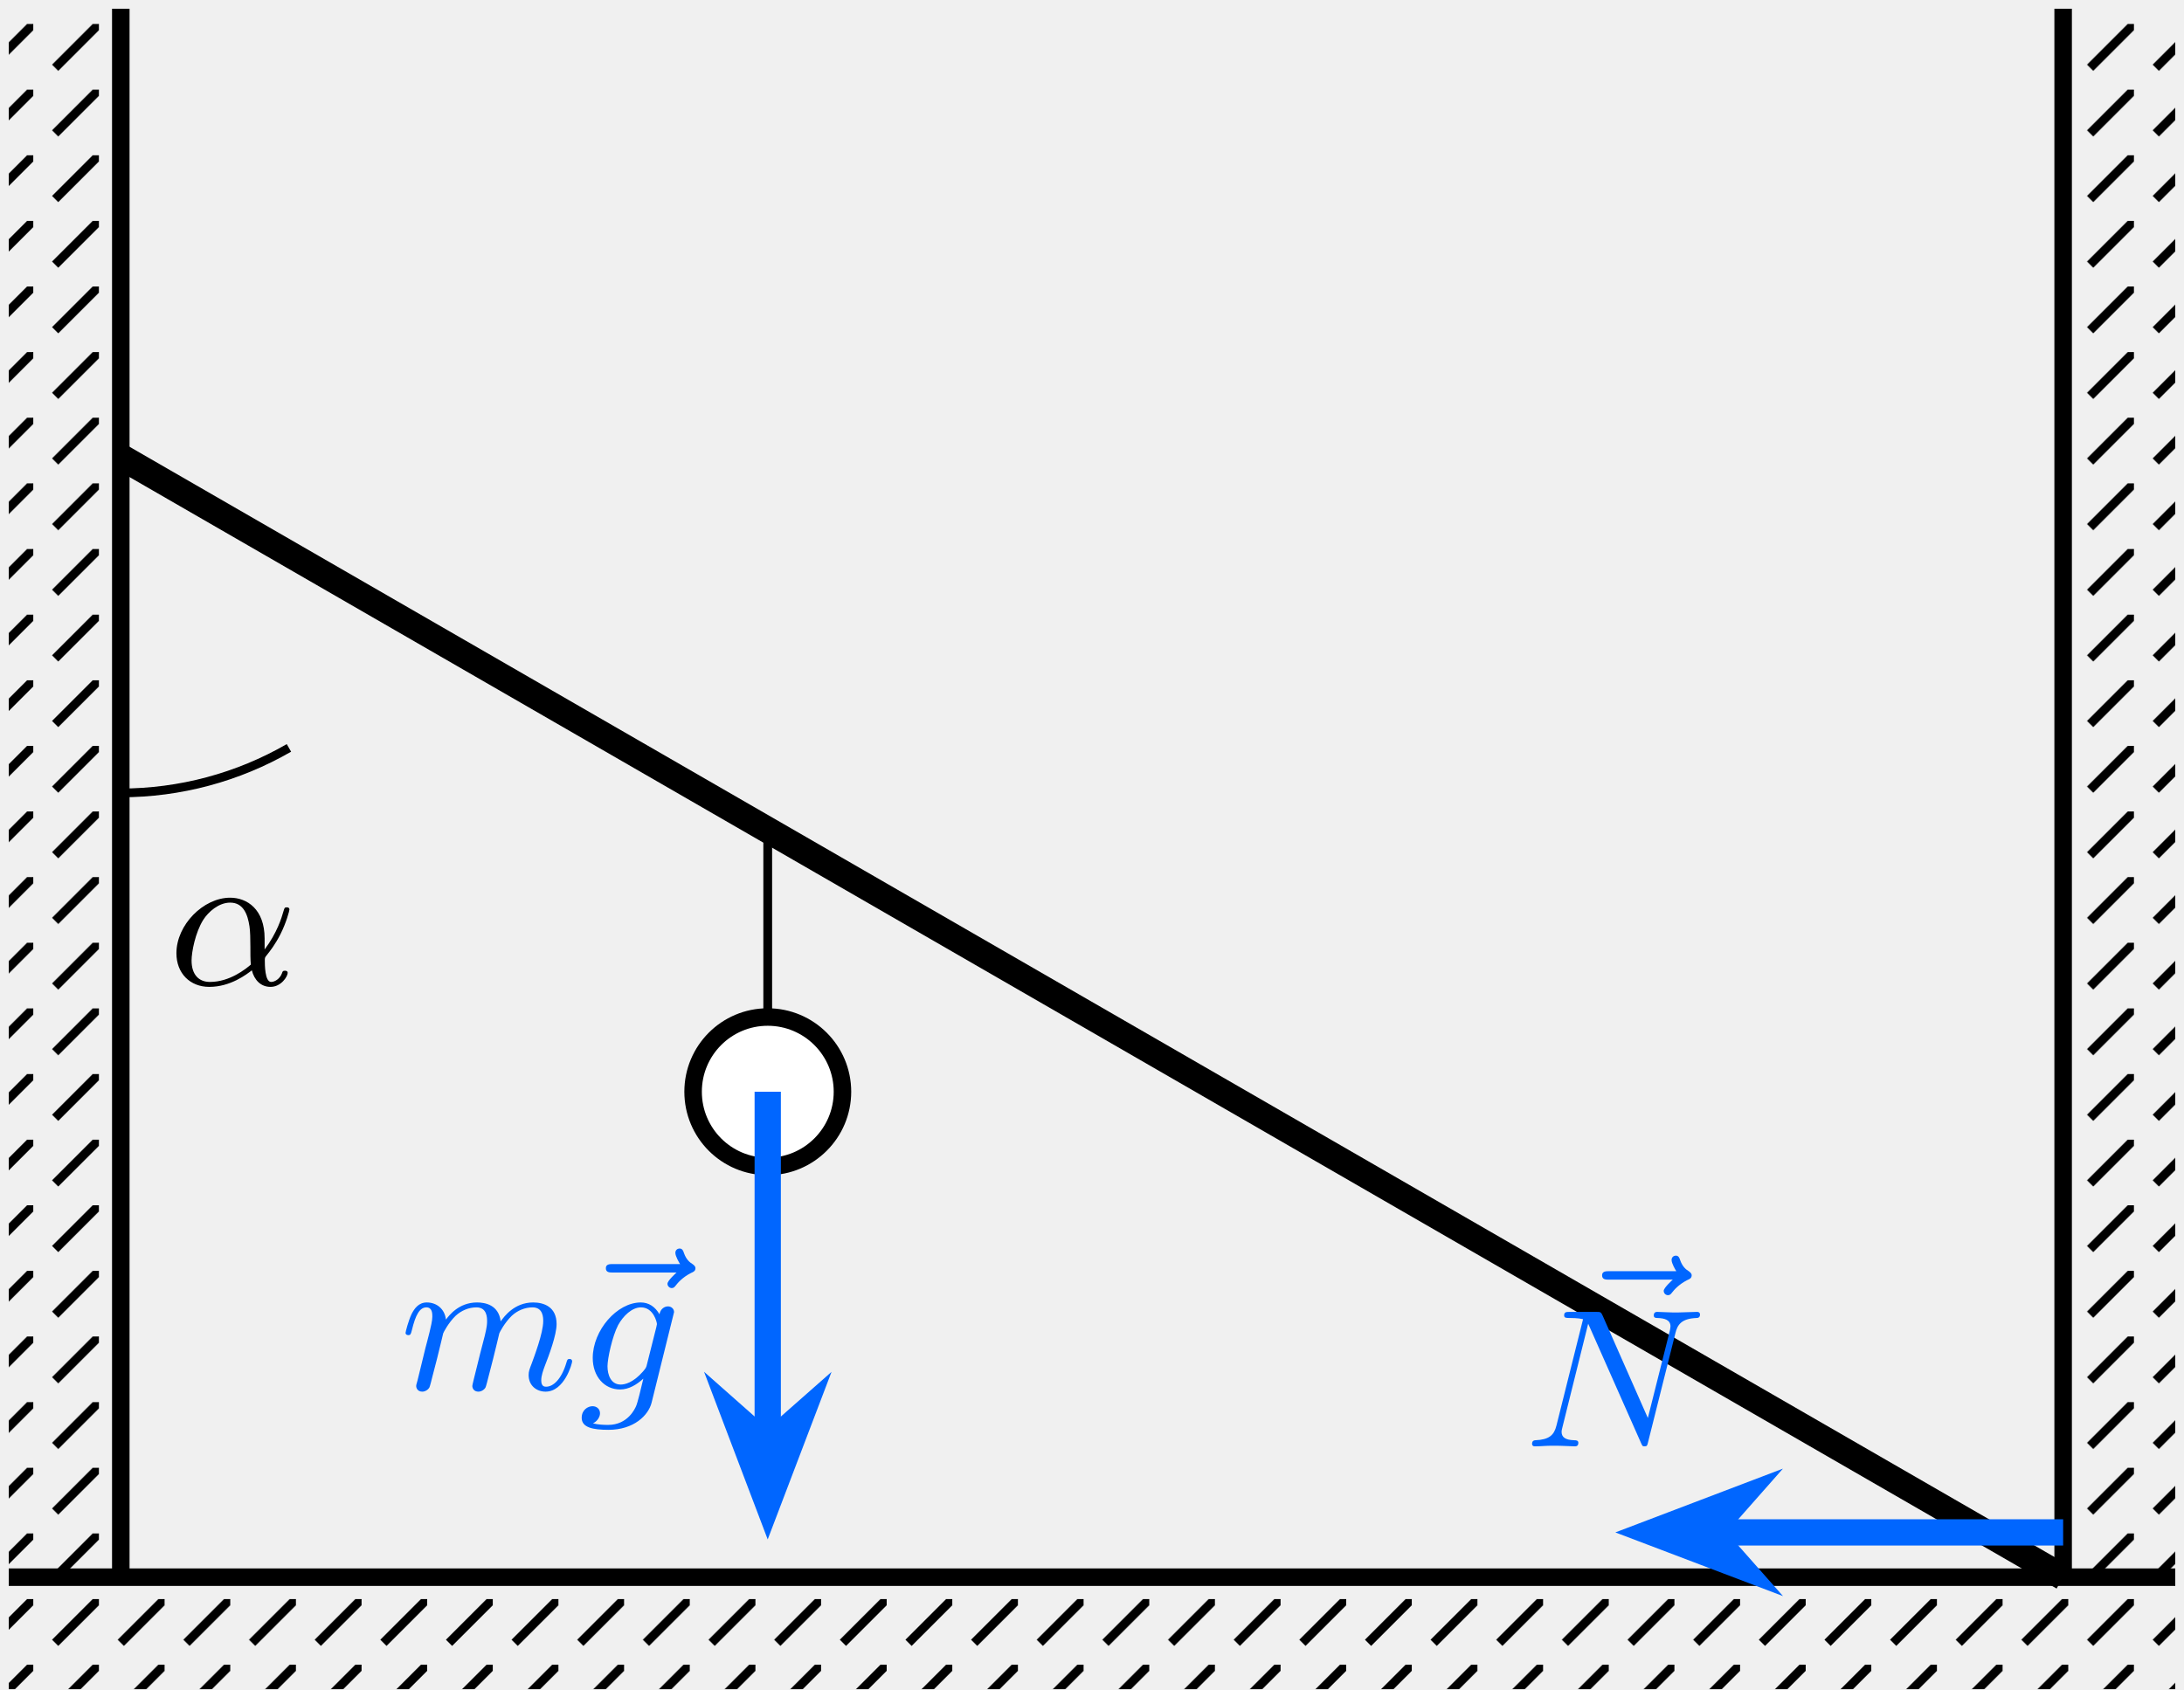
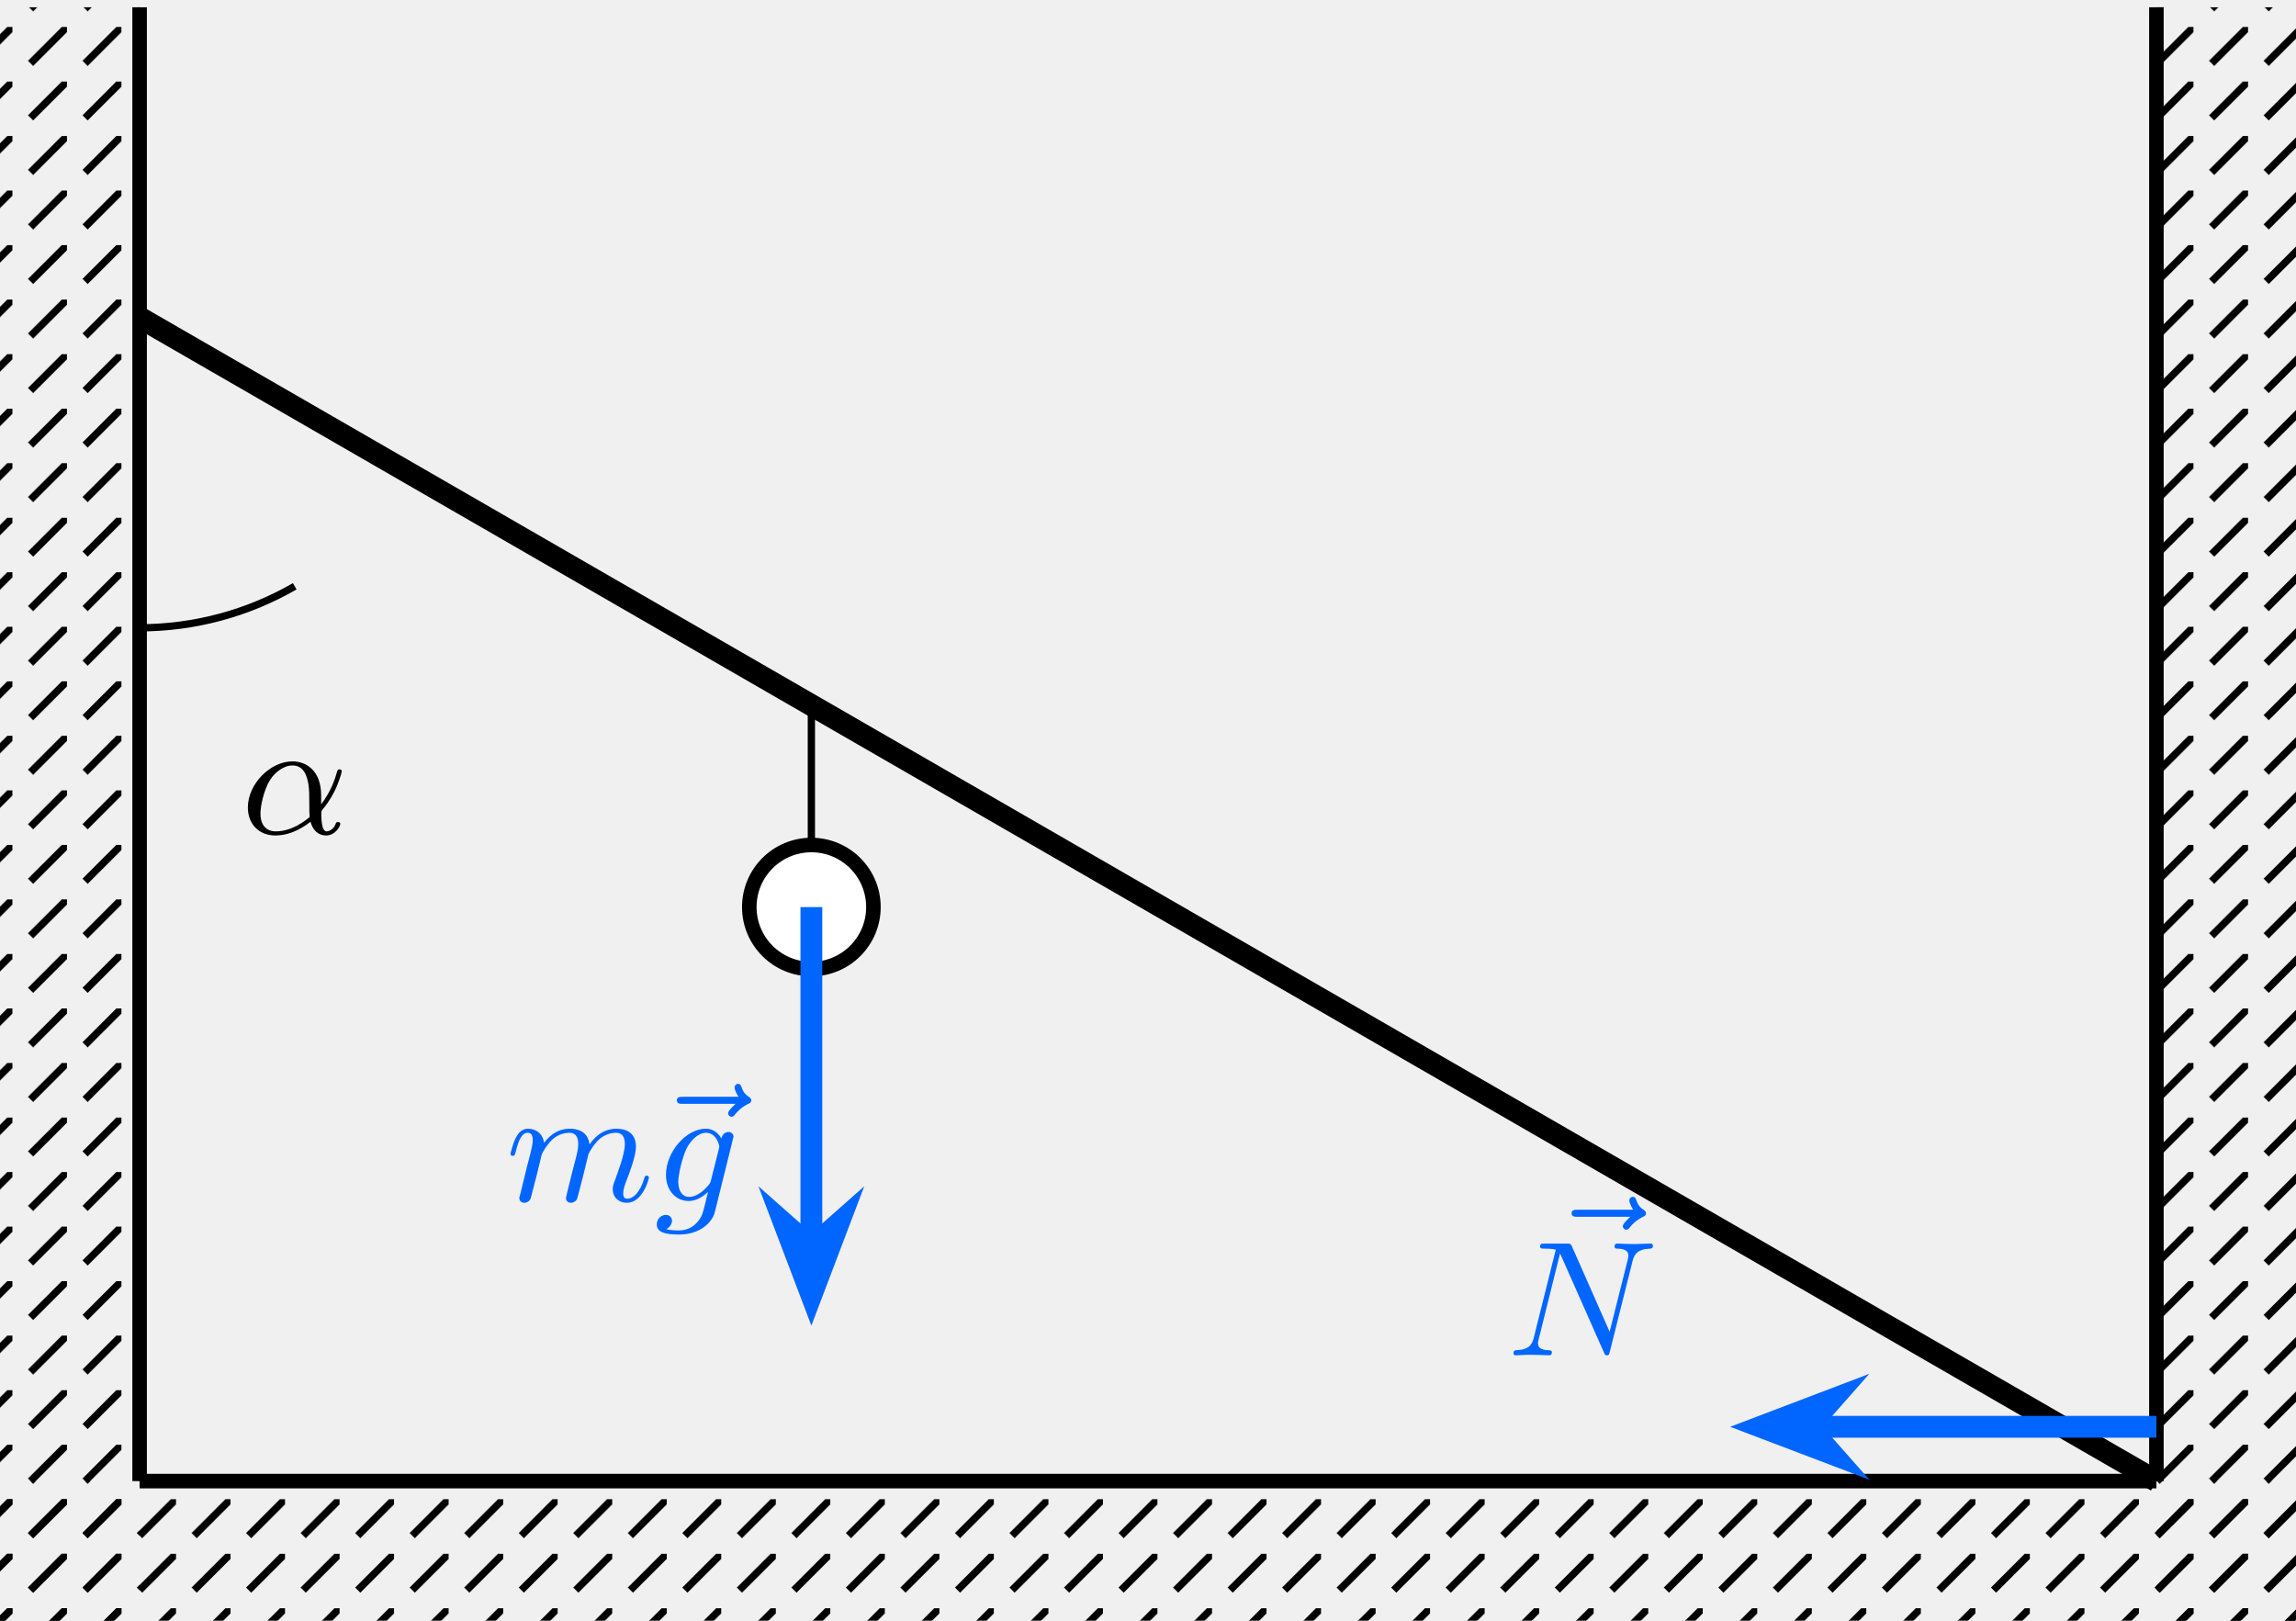
- <svg xmlns="http://www.w3.org/2000/svg" xmlns:xlink="http://www.w3.org/1999/xlink" version="1.1" width="129.279pt" height="100.014pt" viewBox="-70.008 -70.008 99.445 76.934">
+ <svg xmlns="http://www.w3.org/2000/svg" xmlns:xlink="http://www.w3.org/1999/xlink" version="1.1" width="163.617pt" height="115.492pt" viewBox="-70.008 -70.008 125.86 88.84">
  <defs>
-     <pattern id="pat0-0" x="-.996" y="-.996" width="2.989" height="2.989" viewBox="-.996 -.996 2.989 2.989" patternUnits="userSpaceOnUse" patternTransform="matrix(1 0 0 -1 -64.5068 1.82408)" overflow="visible">
+     <pattern id="pat0-0" x="-.996" y="-.996" width="2.989" height="2.989" viewBox="-.996 -.996 2.989 2.989" patternUnits="userSpaceOnUse" patternTransform="matrix(1 0 0 -1 -62.3543 11.1781)" overflow="visible">
      <clipPath id="pc0">
        <rect x="-.996" y="-.996" width="4.981" height="4.981" />
      </clipPath>
      <g clip-path="url(#pc0)">
        <path d="M0 0L3.09 3.09" stroke="#000" fill="none" stroke-width=".399" stroke-miterlimit="10" />
      </g>
    </pattern>
-     <pattern id="pat1-0" x="-.996" y="-.996" width="2.989" height="2.989" viewBox="-.996 -.996 2.989 2.989" patternUnits="userSpaceOnUse" patternTransform="matrix(1 0 0 -1 -64.5068 1.82408)" overflow="visible">
+     <pattern id="pat1-0" x="-.996" y="-.996" width="2.989" height="2.989" viewBox="-.996 -.996 2.989 2.989" patternUnits="userSpaceOnUse" patternTransform="matrix(1 0 0 -1 -62.3543 11.1781)" overflow="visible">
      <clipPath id="pc1">
        <rect x="-.996" y="-.996" width="4.981" height="4.981" />
      </clipPath>
      <g clip-path="url(#pc1)">
        <path d="M0 0L3.09 3.09" stroke="#000" fill="none" stroke-width=".399" stroke-miterlimit="10" />
      </g>
    </pattern>
-     <pattern id="pat2-0" x="-.996" y="-.996" width="2.989" height="2.989" viewBox="-.996 -.996 2.989 2.989" patternUnits="userSpaceOnUse" patternTransform="matrix(1 0 0 -1 -64.5068 1.82408)" overflow="visible">
+     <pattern id="pat2-0" x="-.996" y="-.996" width="2.989" height="2.989" viewBox="-.996 -.996 2.989 2.989" patternUnits="userSpaceOnUse" patternTransform="matrix(1 0 0 -1 -62.3543 11.1781)" overflow="visible">
      <clipPath id="pc2">
        <rect x="-.996" y="-.996" width="4.981" height="4.981" />
      </clipPath>
      <g clip-path="url(#pc2)">
        <path d="M0 0L3.09 3.09" stroke="#000" fill="none" stroke-width=".399" stroke-miterlimit="10" />
      </g>
    </pattern>
    <path id="g0-11" d="M4.402-2.107C4.402-3.443 3.596-3.963 2.833-3.963C1.614-3.963 .386-2.726 .386-1.435C.386-.511 1.013 .099 1.883 .099C2.851 .099 3.587-.475 3.82-.655C3.936-.206 4.232 .099 4.671 .099C5.156 .099 5.452-.377 5.452-.538C5.452-.637 5.353-.637 5.326-.637C5.227-.637 5.218-.601 5.192-.52C5.093-.26 4.86-.126 4.698-.126C4.411-.126 4.411-.924 4.411-1.103C4.411-1.219 4.411-1.237 4.492-1.336C4.645-1.524 4.887-1.838 5.12-2.295C5.389-2.824 5.532-3.371 5.532-3.425C5.532-3.434 5.532-3.524 5.416-3.524C5.308-3.524 5.308-3.497 5.263-3.353C5.174-3.04 4.967-2.358 4.402-1.605V-2.107ZM3.775-.915C3.551-.726 2.824-.126 1.91-.126C1.408-.126 1.076-.457 1.076-1.103C1.076-1.488 1.246-2.376 1.605-2.95C1.838-3.318 2.313-3.739 2.833-3.739C3.434-3.739 3.631-3.201 3.712-2.663C3.784-2.179 3.73-1.318 3.775-.915Z" />
    <path id="g0-78" d="M6.922-5.156C7.012-5.523 7.182-5.819 7.881-5.846C7.935-5.846 8.043-5.855 8.043-6.007C8.043-6.079 7.989-6.124 7.917-6.124C7.72-6.124 7.218-6.097 7.021-6.097C6.797-6.097 6.779-6.097 6.563-6.106C6.42-6.106 6.232-6.124 6.097-6.124C6.061-6.124 5.936-6.124 5.936-5.963C5.936-5.846 6.043-5.846 6.097-5.846C6.438-5.837 6.698-5.756 6.698-5.461C6.698-5.416 6.671-5.29 6.671-5.281L5.667-1.291L3.613-5.945C3.533-6.115 3.524-6.124 3.318-6.124H2.125C1.955-6.124 1.856-6.124 1.856-5.963C1.856-5.846 1.946-5.846 2.125-5.846C2.17-5.846 2.502-5.846 2.717-5.792L1.506-.95C1.399-.511 1.175-.305 .547-.278C.511-.278 .395-.269 .395-.117C.395-.099 .395 0 .52 0C.628 0 .852-.009 .968-.018C1.112-.027 1.13-.027 1.417-.027C1.641-.027 1.659-.027 1.874-.018C2.017-.018 2.206 0 2.34 0C2.385 0 2.502 0 2.502-.161C2.502-.269 2.403-.278 2.322-.278C1.901-.287 1.739-.421 1.739-.664C1.739-.726 1.748-.735 1.775-.861L2.95-5.586L5.353-.161C5.416-.018 5.425 0 5.514 0C5.631 0 5.64-.036 5.676-.188L6.922-5.156Z" />
    <path id="g0-103" d="M4.367-3.524C4.367-3.667 4.25-3.784 4.089-3.784C3.936-3.784 3.748-3.676 3.703-3.425C3.506-3.766 3.219-3.963 2.851-3.963C1.766-3.963 .664-2.69 .664-1.435C.664-.592 1.193 0 1.91 0C2.313 0 2.672-.224 2.968-.493C2.851 0 2.708 .601 2.636 .762C2.591 .861 2.268 1.614 1.363 1.614C1.184 1.614 .897 1.605 .672 1.542C.843 1.47 .995 1.273 .995 1.085C.995 .888 .843 .762 .655 .762C.448 .762 .161 .924 .161 1.291C.161 1.731 .664 1.838 1.381 1.838C2.537 1.838 3.201 1.175 3.344 .601L4.367-3.524ZM3.138-1.166C3.102-1.004 3.093-.986 2.95-.816C2.493-.296 2.116-.224 1.937-.224C1.497-.224 1.336-.655 1.336-1.058C1.336-1.408 1.551-2.412 1.82-2.932C2.053-3.353 2.448-3.739 2.86-3.739C3.434-3.739 3.587-3.058 3.587-2.977C3.587-2.959 3.569-2.887 3.56-2.842L3.138-1.166Z" />
    <path id="g0-109" d="M1.695-1.408C1.793-1.829 1.964-2.484 1.973-2.555C1.991-2.609 2.215-3.04 2.537-3.353C2.798-3.596 3.138-3.739 3.488-3.739C3.972-3.739 3.972-3.264 3.972-3.111C3.972-3.004 3.972-2.878 3.865-2.439L3.658-1.641C3.371-.484 3.3-.206 3.3-.161C3.3-.045 3.38 .099 3.578 .099C3.703 .099 3.838 .018 3.9-.09C3.927-.143 3.999-.43 4.044-.61L4.25-1.408C4.349-1.829 4.519-2.484 4.528-2.555C4.546-2.609 4.77-3.04 5.093-3.353C5.353-3.596 5.694-3.739 6.043-3.739C6.528-3.739 6.528-3.264 6.528-3.111C6.528-2.564 6.106-1.47 6.007-1.193C5.9-.915 5.864-.825 5.864-.655C5.864-.17 6.232 .099 6.635 .099C7.496 .099 7.846-1.184 7.846-1.282C7.846-1.327 7.819-1.39 7.729-1.39C7.63-1.39 7.621-1.345 7.586-1.228C7.361-.466 6.985-.126 6.662-.126C6.599-.126 6.438-.126 6.438-.412C6.438-.637 6.528-.87 6.599-1.067C6.779-1.524 7.137-2.475 7.137-2.977C7.137-3.775 6.545-3.963 6.07-3.963C5.218-3.963 4.752-3.327 4.591-3.102C4.501-3.847 3.891-3.963 3.515-3.963C2.681-3.963 2.242-3.371 2.098-3.183C2.044-3.667 1.677-3.963 1.228-3.963C.852-3.963 .664-3.685 .538-3.443C.386-3.129 .26-2.618 .26-2.582C.26-2.502 .323-2.475 .386-2.475C.484-2.475 .502-2.52 .547-2.699C.717-3.407 .906-3.739 1.21-3.739C1.479-3.739 1.479-3.452 1.479-3.318C1.479-3.129 1.408-2.851 1.354-2.618C1.291-2.385 1.201-2 1.166-1.892L.807-.421C.744-.206 .744-.188 .744-.161C.744-.045 .825 .099 1.022 .099C1.148 .099 1.282 .018 1.345-.09C1.372-.143 1.444-.43 1.488-.61L1.695-1.408Z" />
    <path id="g0-126" d="M4.86-5.326C4.842-5.308 4.447-4.958 4.447-4.815C4.447-4.707 4.537-4.618 4.645-4.618C4.734-4.618 4.779-4.68 4.815-4.725C4.914-4.851 5.12-5.102 5.523-5.308C5.631-5.353 5.721-5.398 5.721-5.523C5.721-5.622 5.631-5.676 5.586-5.712C5.452-5.792 5.299-5.927 5.2-6.205C5.165-6.312 5.129-6.42 4.994-6.42C4.914-6.42 4.806-6.357 4.806-6.223C4.806-6.061 4.985-5.765 5.021-5.712H1.973C1.82-5.712 1.641-5.712 1.641-5.523C1.641-5.326 1.811-5.326 1.973-5.326H4.86Z" />
  </defs>
  <g id="page1">
-     <path d="M-69.609 1.824V-69.609H-64.508V1.824Z" fill="url(#pat0-0)" />
-     <path d="M-64.508 1.824V-69.609" stroke="#000" fill="none" stroke-width=".797" stroke-miterlimit="10" />
-     <path d="M23.934 1.824V-69.609H29.039V1.824Z" fill="url(#pat1-0)" />
-     <path d="M23.934 1.824V-69.609" stroke="#000" fill="none" stroke-width=".797" stroke-miterlimit="10" />
-     <path d="M-69.609 6.926V1.824H29.039V6.926Z" fill="url(#pat2-0)" />
-     <path d="M-69.609 1.824H29.039" stroke="#000" fill="none" stroke-width=".797" stroke-miterlimit="10" />
-     <path d="M-64.508-49.199L23.934 1.824" stroke="#000" fill="none" stroke-width="1.196" stroke-miterlimit="10" />
-     <path d="M-64.508-33.895C-61.82-33.895-59.18-34.602-56.852-35.945" stroke="#000" fill="none" stroke-width=".399" stroke-miterlimit="10" />
-     <g transform="matrix(1 0 0 1 2.1457 -26.98358)">
-       <use x="-64.507" y="1.824" xlink:href="#g0-11" />
+     <path d="M-70.008 18.832V-69.609H-62.355V18.832Z" fill="url(#pat0-0)" />
+     <path d="M-62.355 11.18V-69.609" stroke="#000" fill="none" stroke-width=".797" stroke-miterlimit="10" />
+     <path d="M48.2 18.832V-69.609H55.852V18.832Z" fill="url(#pat1-0)" />
+     <path d="M48.2 11.18V-69.609" stroke="#000" fill="none" stroke-width=".797" stroke-miterlimit="10" />
+     <path d="M-70.008 18.832V11.18H55.852V18.832Z" fill="url(#pat2-0)" />
+     <path d="M-62.355 11.18H48.2" stroke="#000" fill="none" stroke-width=".797" stroke-miterlimit="10" />
+     <path d="M-62.355-52.602L48.2 11.18" stroke="#000" fill="none" stroke-width="1.196" stroke-miterlimit="10" />
+     <path d="M-62.355-35.594C-59.371-35.594-56.434-36.379-53.852-37.871" stroke="#000" fill="none" stroke-width=".399" stroke-miterlimit="10" />
+     <g transform="matrix(1 0 0 1 5.5474 -35.4877)">
+       <use x="-62.354" y="11.178" xlink:href="#g0-11" />
    </g>
-     <path d="M-35.051-32.191V-23.688" stroke="#000" fill="none" stroke-width=".399" stroke-miterlimit="10" />
-     <path d="M-31.648-20.285C-31.648-22.164-33.172-23.688-35.051-23.688S-38.449-22.164-38.449-20.285S-36.93-16.883-35.051-16.883S-31.648-18.406-31.648-20.285Z" fill="#fff" />
-     <path d="M-31.648-20.285C-31.648-22.164-33.172-23.688-35.051-23.688S-38.449-22.164-38.449-20.285S-36.93-16.883-35.051-16.883S-31.648-18.406-31.648-20.285Z" stroke="#000" fill="none" stroke-width=".797" stroke-miterlimit="10" />
-     <path d="M-35.051-20.285V-4.469" stroke="#06f" fill="none" stroke-width="1.196" stroke-miterlimit="10" />
-     <path d="M-35.051-1.578L-33.566-5.477L-35.051-4.168L-36.531-5.477Z" fill="#06f" />
-     <path d="M-35.051-1.578L-33.566-5.477L-35.051-4.168L-36.531-5.477Z" stroke="#06f" fill="none" stroke-width="1.196" stroke-miterlimit="10" />
-     <g fill="#06f" transform="matrix(1 0 0 1 12.7054 -8.54877)">
-       <use x="-64.507" y="1.824" xlink:href="#g0-109" />
-       <use x="-56.768" y="1.824" xlink:href="#g0-126" />
-       <use x="-56.388" y="1.824" xlink:href="#g0-103" />
+     <path d="M-25.531-31.344V-23.688" stroke="#000" fill="none" stroke-width=".399" stroke-miterlimit="10" />
+     <path d="M-22.129-20.285C-22.129-22.164-23.652-23.688-25.531-23.688C-27.41-23.688-28.934-22.164-28.934-20.285C-28.934-18.41-27.41-16.887-25.531-16.887C-23.652-16.887-22.129-18.41-22.129-20.285Z" fill="#fff" />
+     <path d="M-22.129-20.285C-22.129-22.164-23.652-23.688-25.531-23.688C-27.41-23.688-28.934-22.164-28.934-20.285C-28.934-18.41-27.41-16.887-25.531-16.887C-23.652-16.887-22.129-18.41-22.129-20.285Z" stroke="#000" fill="none" stroke-width=".797" stroke-miterlimit="10" />
+     <path d="M-25.531-20.285V-1.918" stroke="#06f" fill="none" stroke-width="1.196" stroke-miterlimit="10" />
+     <path d="M-25.531 .973L-24.051-2.926L-25.531-1.617L-27.012-2.926Z" fill="#06f" />
+     <path d="M-25.531 .973L-24.051-2.926L-25.531-1.617L-27.012-2.926Z" stroke="#06f" fill="none" stroke-width="1.196" stroke-miterlimit="10" />
+     <g fill="#06f" transform="matrix(1 0 0 1 20.07 -15.352)">
+       <use x="-62.354" y="11.178" xlink:href="#g0-109" />
+       <use x="-54.615" y="11.178" xlink:href="#g0-126" />
+       <use x="-54.235" y="11.178" xlink:href="#g0-103" />
    </g>
-     <path d="M23.934-.215H8.117" stroke="#06f" fill="none" stroke-width="1.196" stroke-miterlimit="10" />
-     <path d="M5.227-.215L9.125 1.266L7.816-.215L9.125-1.699Z" fill="#06f" />
-     <path d="M5.227-.215L9.125 1.266L7.816-.215L9.125-1.699Z" stroke="#06f" fill="none" stroke-width="1.196" stroke-miterlimit="10" />
-     <g fill="#06f" transform="matrix(1 0 0 1 63.86443 -5.95836)">
-       <use x="-62.565" y="-.442" xlink:href="#g0-126" />
-       <use x="-64.507" y="1.824" xlink:href="#g0-78" />
+     <path d="M48.2 8.203H29.402" stroke="#06f" fill="none" stroke-width="1.196" stroke-miterlimit="10" />
+     <path d="M26.516 8.203L30.414 9.684L29.105 8.203L30.414 6.719Z" fill="#06f" />
+     <path d="M26.516 8.203L30.414 9.684L29.105 8.203L30.414 6.719Z" stroke="#06f" fill="none" stroke-width="1.196" stroke-miterlimit="10" />
+     <g fill="#06f" transform="matrix(1 0 0 1 74.9136 -6.89421)">
+       <use x="-60.412" y="8.912" xlink:href="#g0-126" />
+       <use x="-62.354" y="11.178" xlink:href="#g0-78" />
    </g>
  </g>
</svg>
